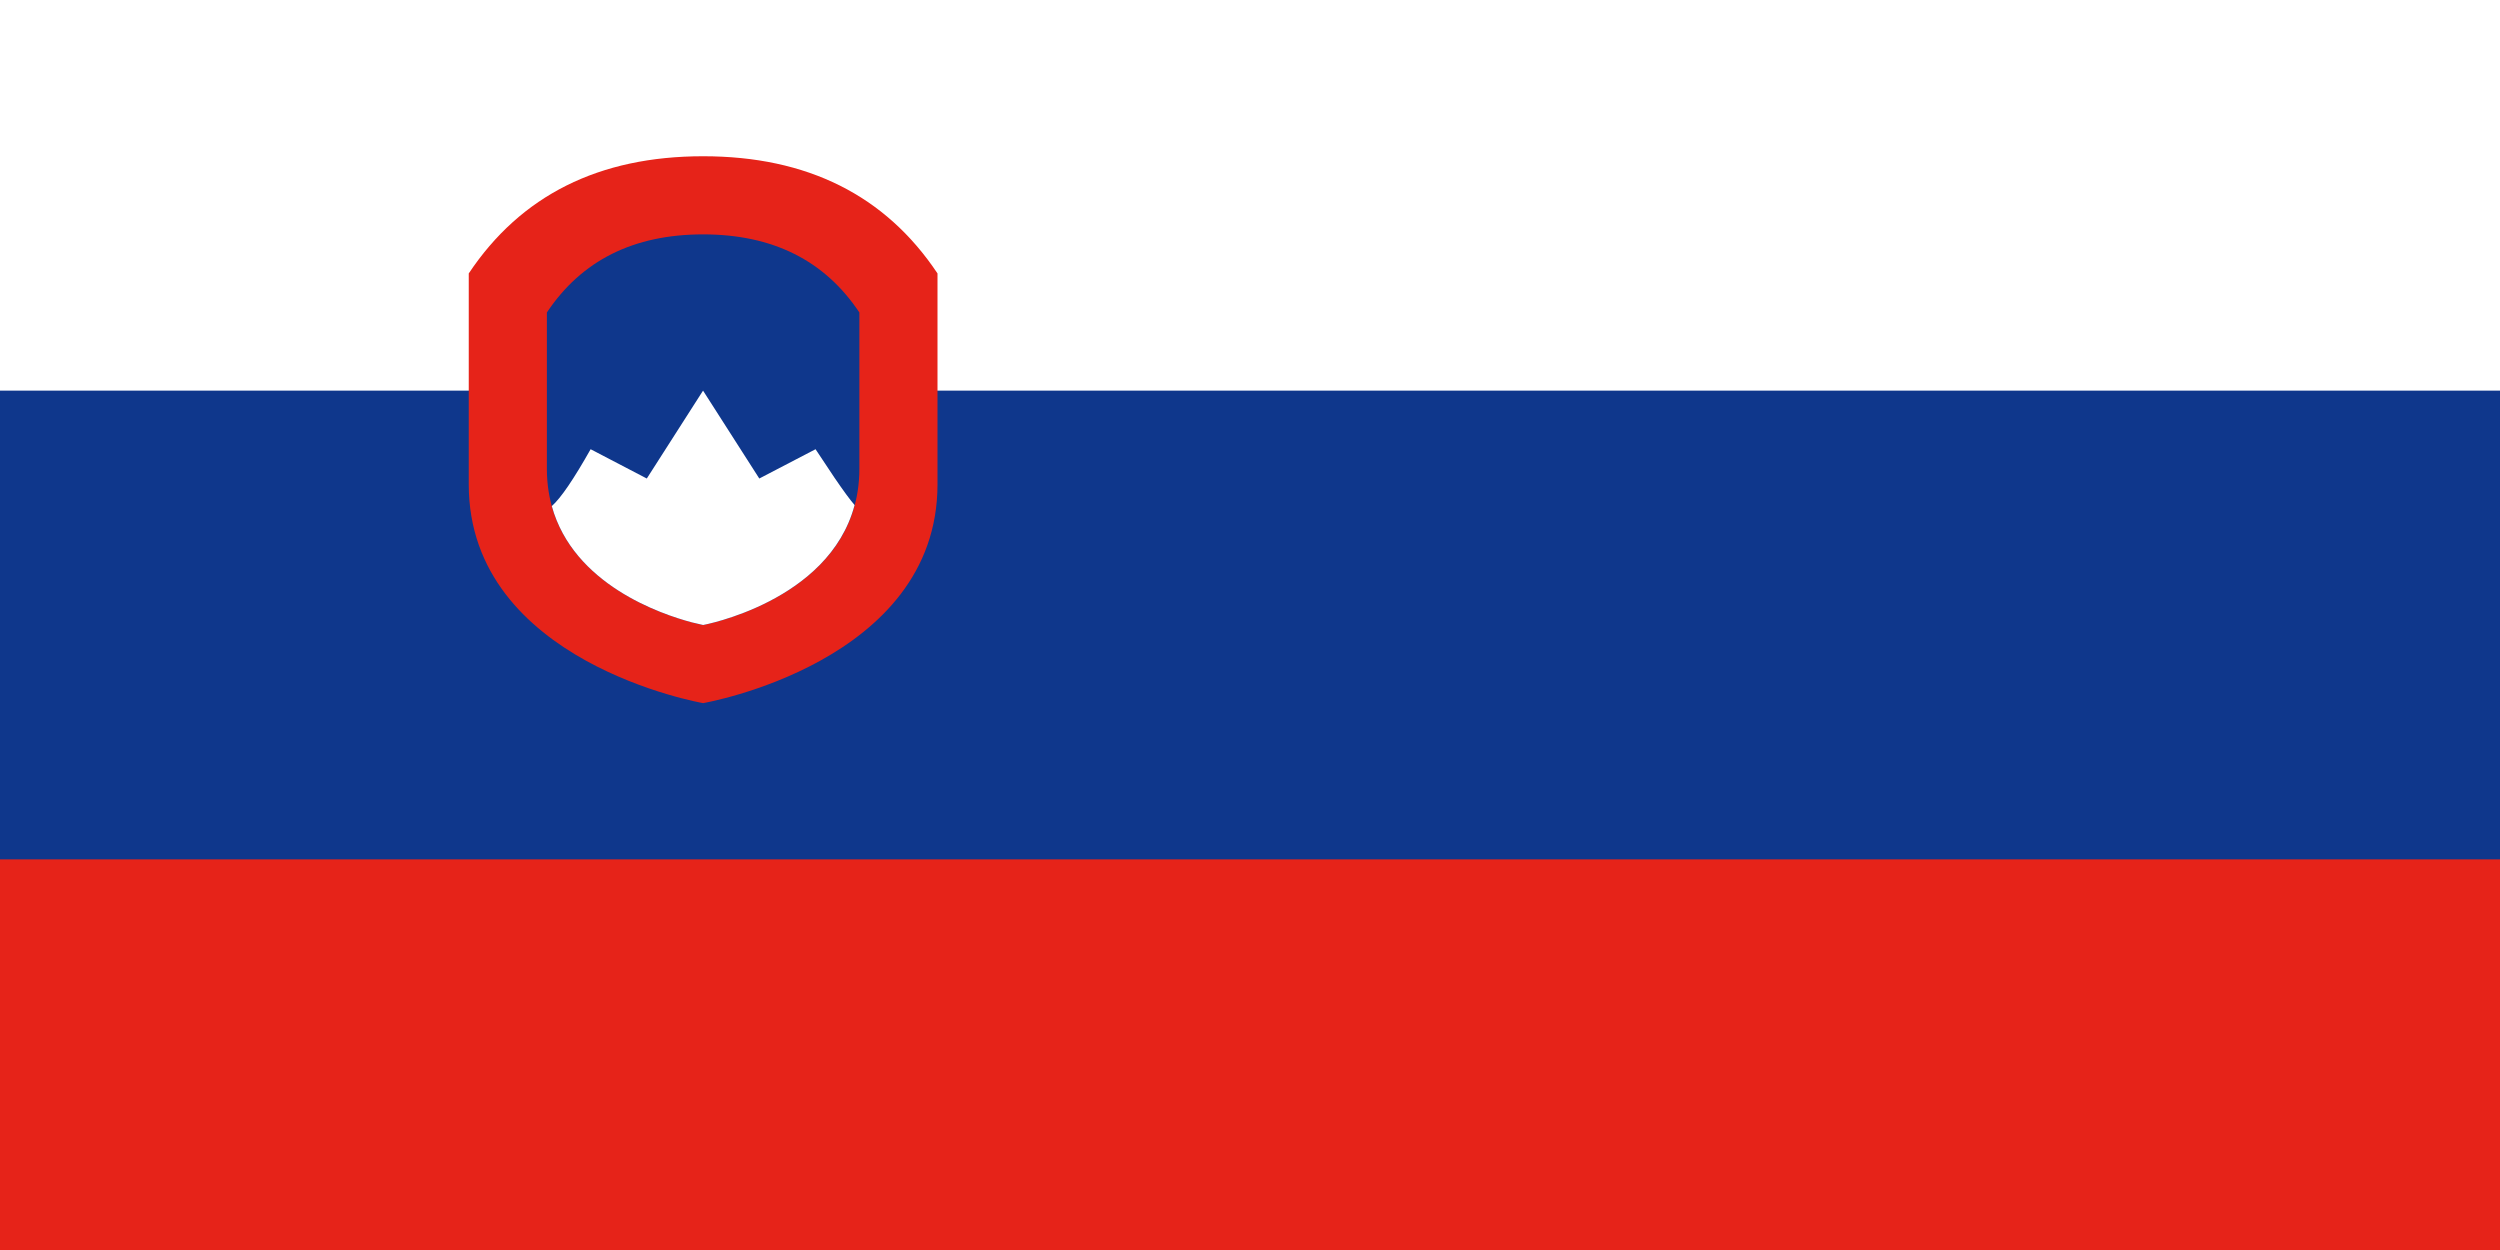
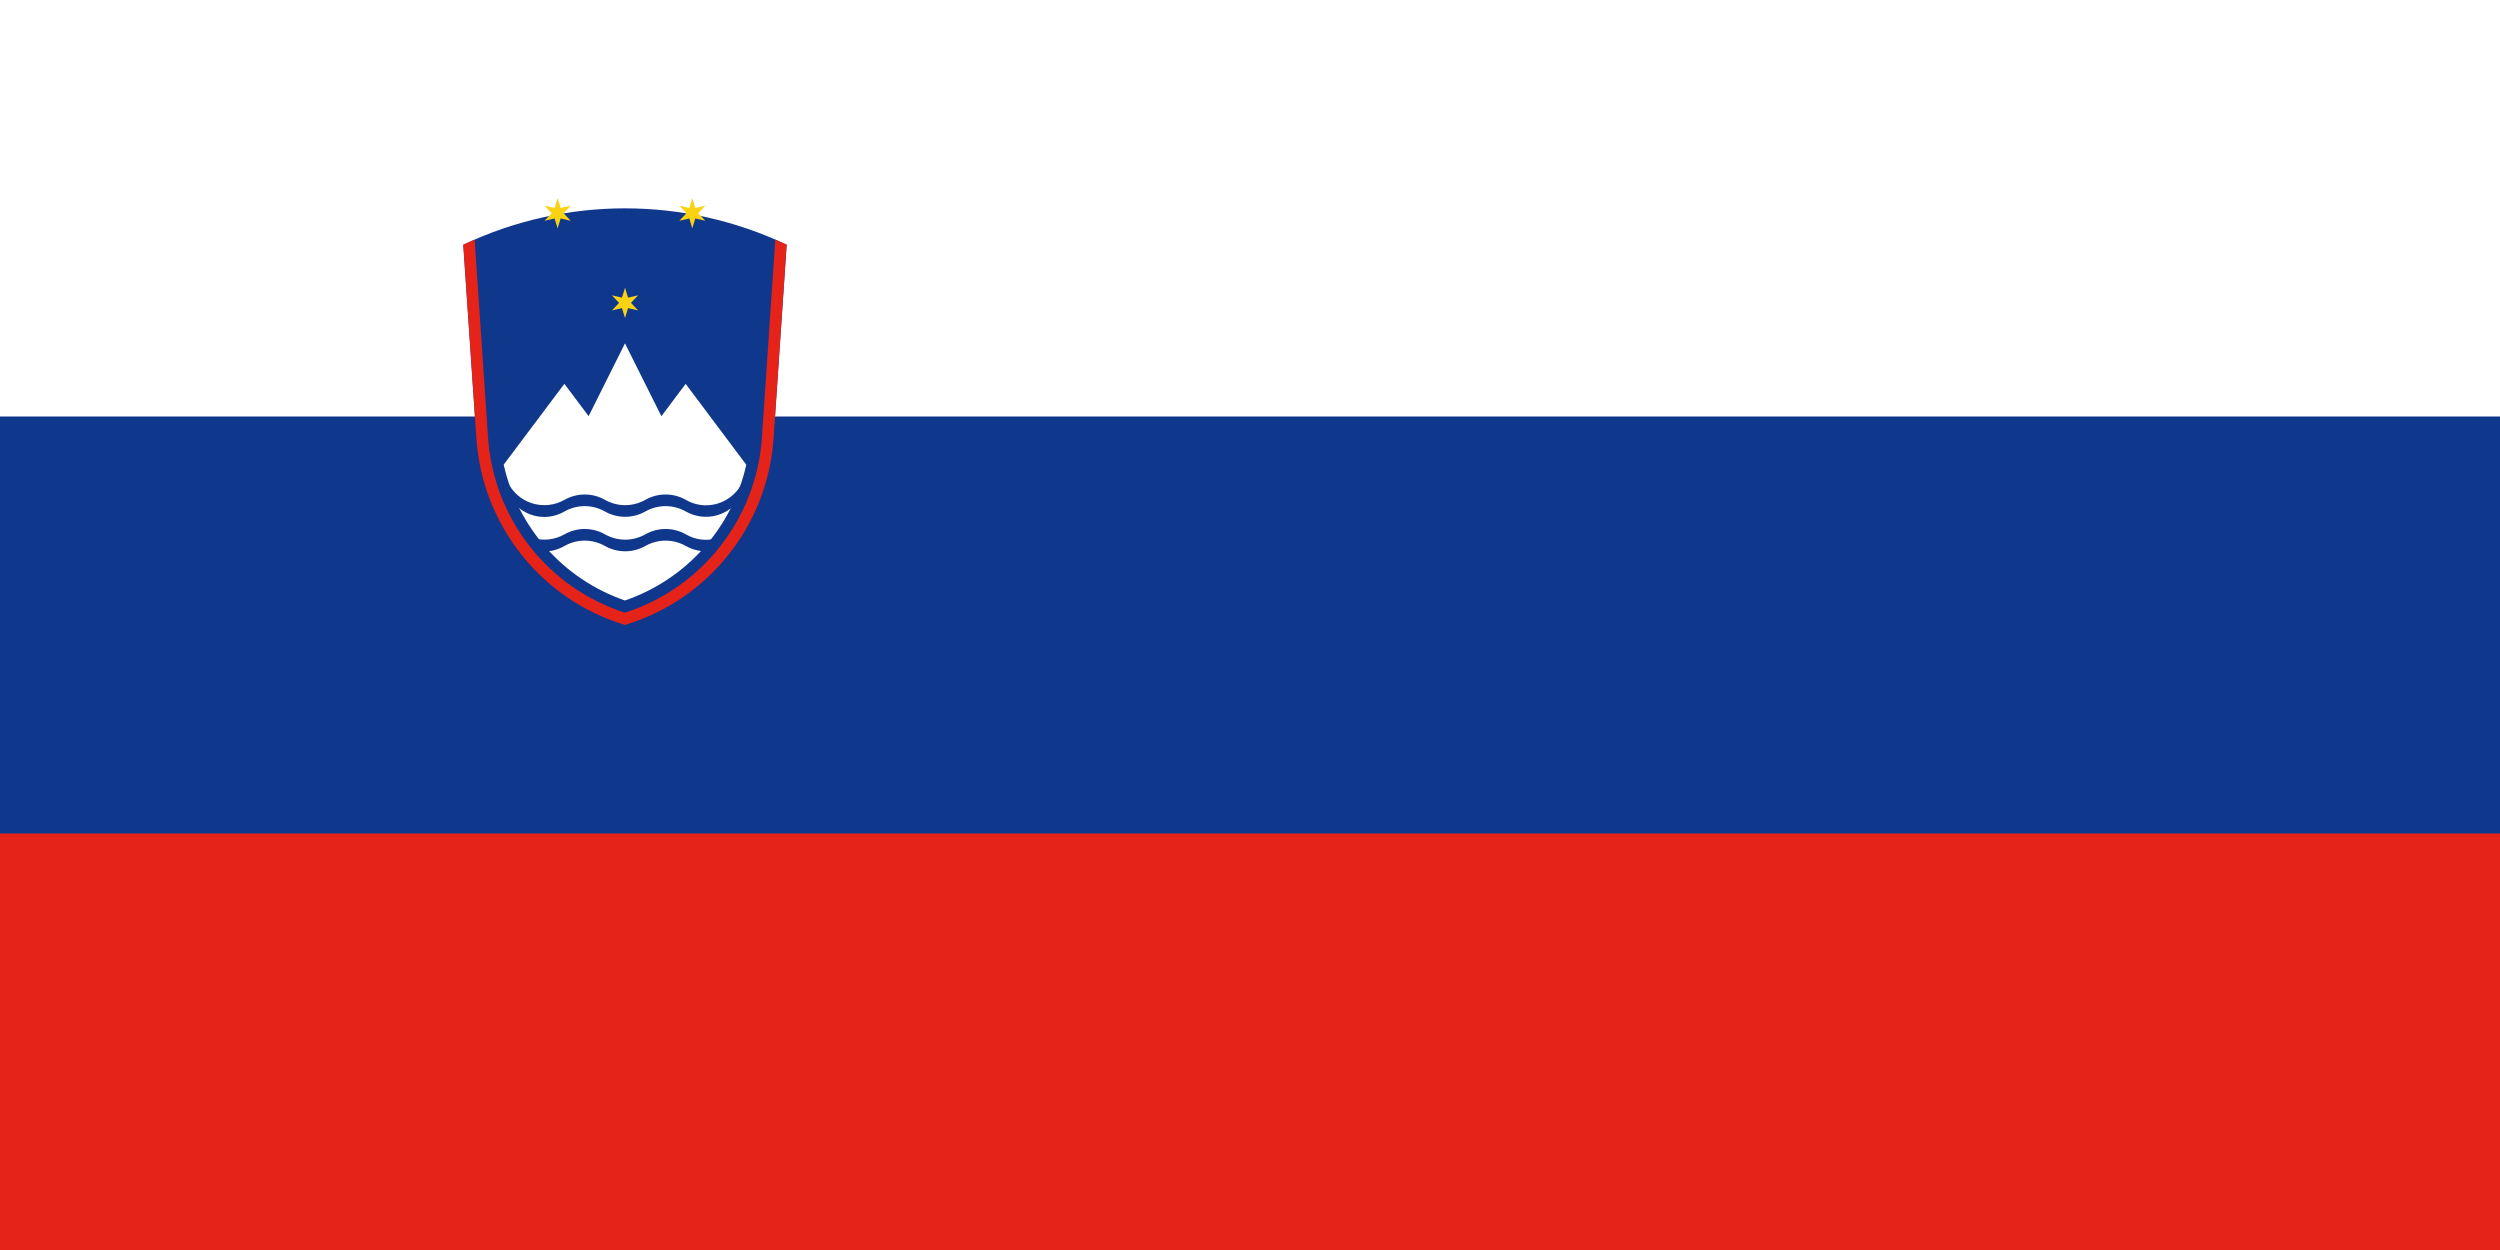
- <svg xmlns="http://www.w3.org/2000/svg" viewBox="0 0 32 16">
-   <g fill="none" fill-rule="evenodd">
-     <rect width="32" height="16" fill="#0F378C" transform="matrix(1 0 0 -1 0 16)" />
-     <rect width="32" height="5" fill="#FFF" />
-     <rect width="32" height="5" y="11" fill="#E62319" />
-     <g fill-rule="nonzero" transform="translate(6 2)">
-       <path fill="#E62319" d="M0,1.5 L0,4.2 C0,6.484 3,7 3,7 C3,7 6,6.484 6,4.2 L6,1.5 C5.333,0.5 4.333,0 3,0 C1.667,0 0.667,0.5 0,1.5 Z" />
-       <path fill="#0F378C" d="M1,2 L1,4 C1,5.632 3,6 3,6 C3,6 5,5.632 5,4 L5,2 C4.556,1.333 3.889,1 3,1 C2.111,1 1.444,1.333 1,2 Z" />
-       <path fill="#FFF" d="M2.999,3 L3.719,4.125 L4.439,3.75 L4.681,4.114 C4.797,4.284 4.883,4.401 4.939,4.465 C4.609,5.704 3,6 3,6 L2.859,5.967 C2.46,5.862 1.34,5.482 1.063,4.478 C1.178,4.377 1.343,4.134 1.56,3.75 L2.279,4.125 L2.999,3 Z" />
-     </g>
-   </g>
+ <svg xmlns="http://www.w3.org/2000/svg" id="vector" width="32" height="16" viewBox="0 0 500 250">
+   <path fill="#E62319" d="M0 0h500v250H0z" stroke-width="1" id="path_0" />
+   <path fill="#0F378C" d="M0 0h500v166.7H0z" stroke-width="1" id="path_1" />
+   <path fill="#FFFFFF" d="M0 0h500v83.3H0z" stroke-width="1" id="path_2" />
+   <path fill="#0F378C" d="M154.712 87.691l2.626-38.746c-20.466-9.703-44.218-9.703-64.685 0l2.627 38.746c1.177 17.413 13.014 32.265 29.716 37.31 16.715-5.045 28.539-19.91 29.716-37.31" stroke-width="1" id="path_3" />
+   <path fill="#FFFFFF" d="M100.739 92.93c2.82 12.666 12.006 22.951 24.257 27.168 12.264-4.217 21.449-14.502 24.257-27.155l-12.122-16.171-4.852 6.469-7.283-14.568-7.271 14.555-4.851-6.469-12.135 16.171" stroke-width="1" id="path_4" />
+   <path fill="#0F378C" d="M101.839 96.99c2.264 3.881 7.18 5.175 11.061 2.976 2.523-1.423 5.563-1.423 8.085 0 2.523 1.423 5.563 1.423 8.086 0 2.523-1.423 5.563-1.423 8.086 0 3.881 2.264 8.797 0.905 11.061-2.976v2.329c-2.264 3.881-7.18 5.175-11.061 2.975-2.523-1.423-5.563-1.423-8.086 0-2.523 1.423-5.563 1.423-8.086 0-2.522-1.423-5.562-1.423-8.085 0-3.881 2.264-8.797 0.906-11.061-2.975V96.99zm0 6.898c2.264 3.881 7.18 5.175 11.061 2.976 2.523-1.423 5.563-1.423 8.085 0 2.523 1.423 5.563 1.423 8.086 0 2.523-1.423 5.563-1.423 8.086 0 3.881 2.264 8.797 0.905 11.061-2.976v2.329c-2.264 3.881-7.18 5.175-11.061 2.975-2.523-1.423-5.563-1.423-8.086 0-2.523 1.423-5.563 1.423-8.086 0-2.522-1.423-5.562-1.423-8.085 0-3.881 2.264-8.797 0.906-11.061-2.975v-2.329z" stroke-width="1" id="path_5" />
+   <path fill="#FAD214" d="M125.002 57.548l0.611 1.979 2.008-0.466-1.426 1.514 1.426 1.514-2.008-0.466-0.611 1.979-0.611-1.979-2.008 0.466 1.426-1.514-1.426-1.514 2.008 0.466zm-13.477-17.931l0.611 1.979 2.008-0.466-1.426 1.514 1.426 1.514-2.008-0.466-0.611 1.979-0.611-1.979-2.008 0.466 1.426-1.514-1.426-1.514 2.008 0.466zm26.925 0l0.611 1.979 2.008-0.466-1.426 1.514 1.426 1.514-2.008-0.466-0.611 1.979-0.582-1.979-2.008 0.466 1.426-1.514-1.426-1.514 2.008 0.466z" stroke-width="1" id="path_6" />
+   <path fill="#E62319" d="M94.93 47.91l2.678 39.613c1.1 16.184 11.954 30.052 27.388 35.02 15.434-4.968 26.288-18.836 27.388-35.02l2.678-39.613c0.75 0.349 1.513 0.698 2.264 1.035l-2.614 38.733c-1.177 17.413-13.014 32.265-29.716 37.31-16.702-5.045-28.539-19.91-29.716-37.31l-2.627-38.733c0.764-0.337 1.527-0.673 2.277-1.035" stroke-width="1" id="path_7" />
</svg>
